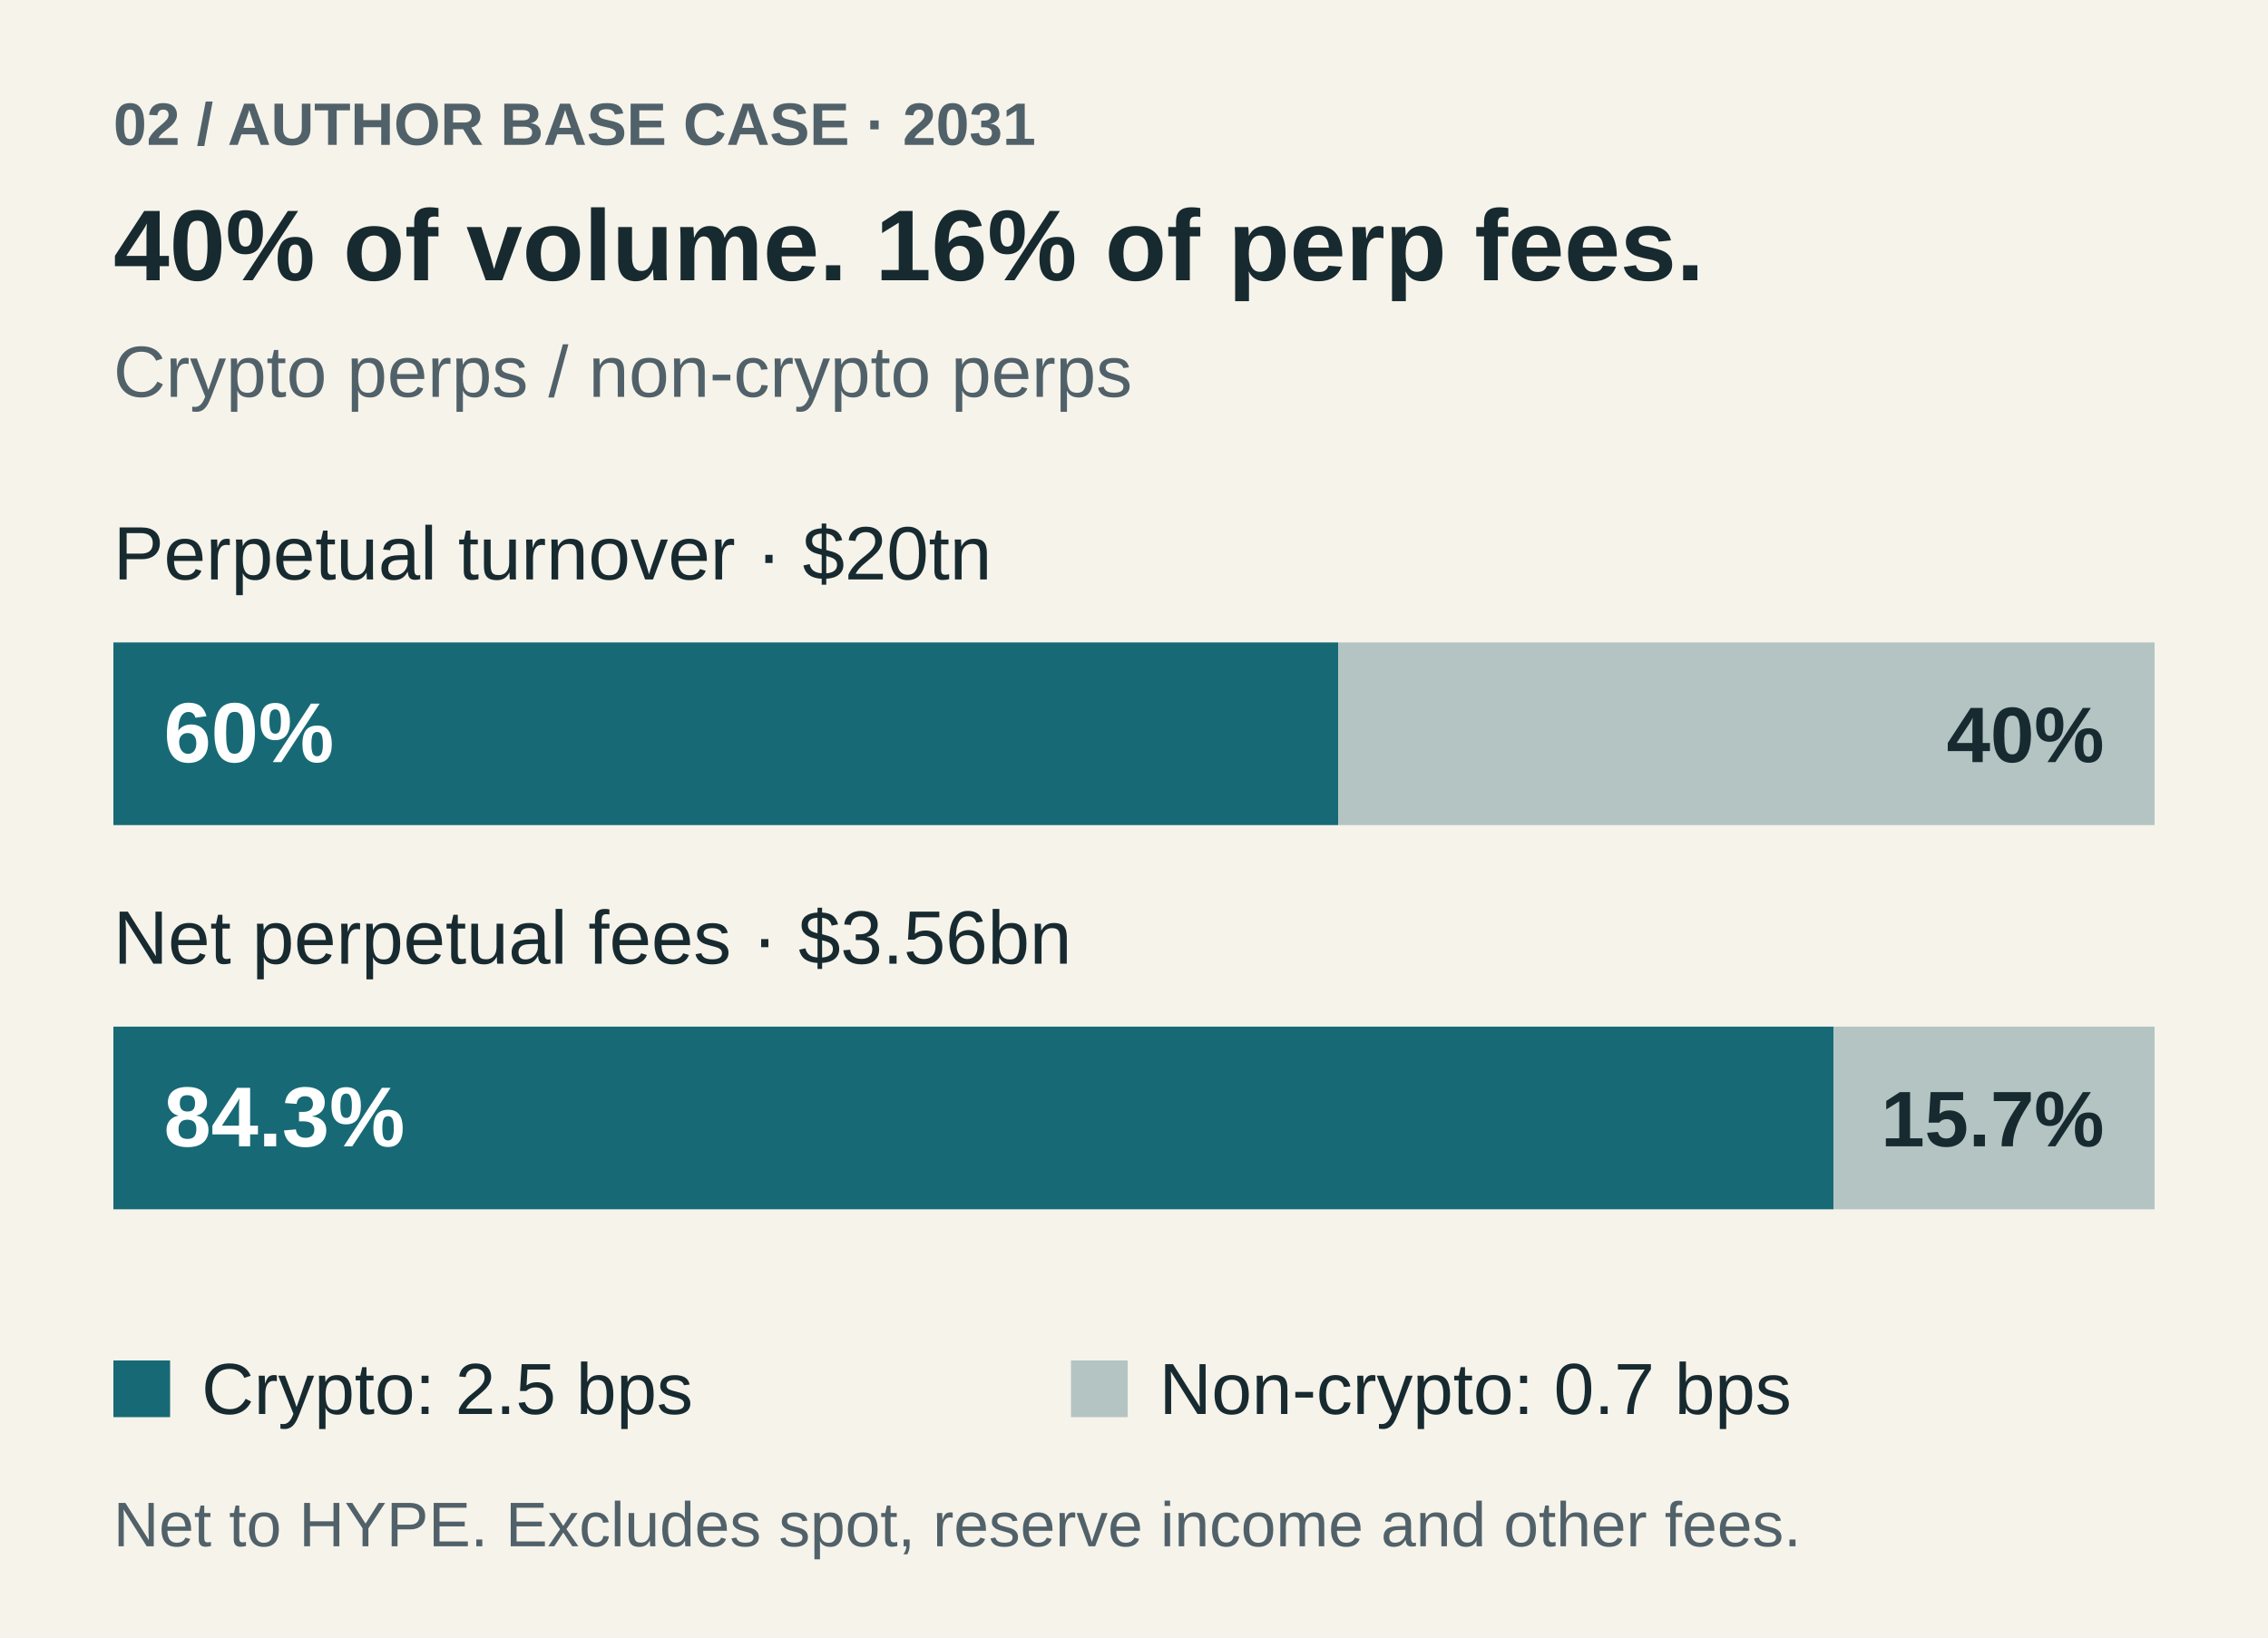
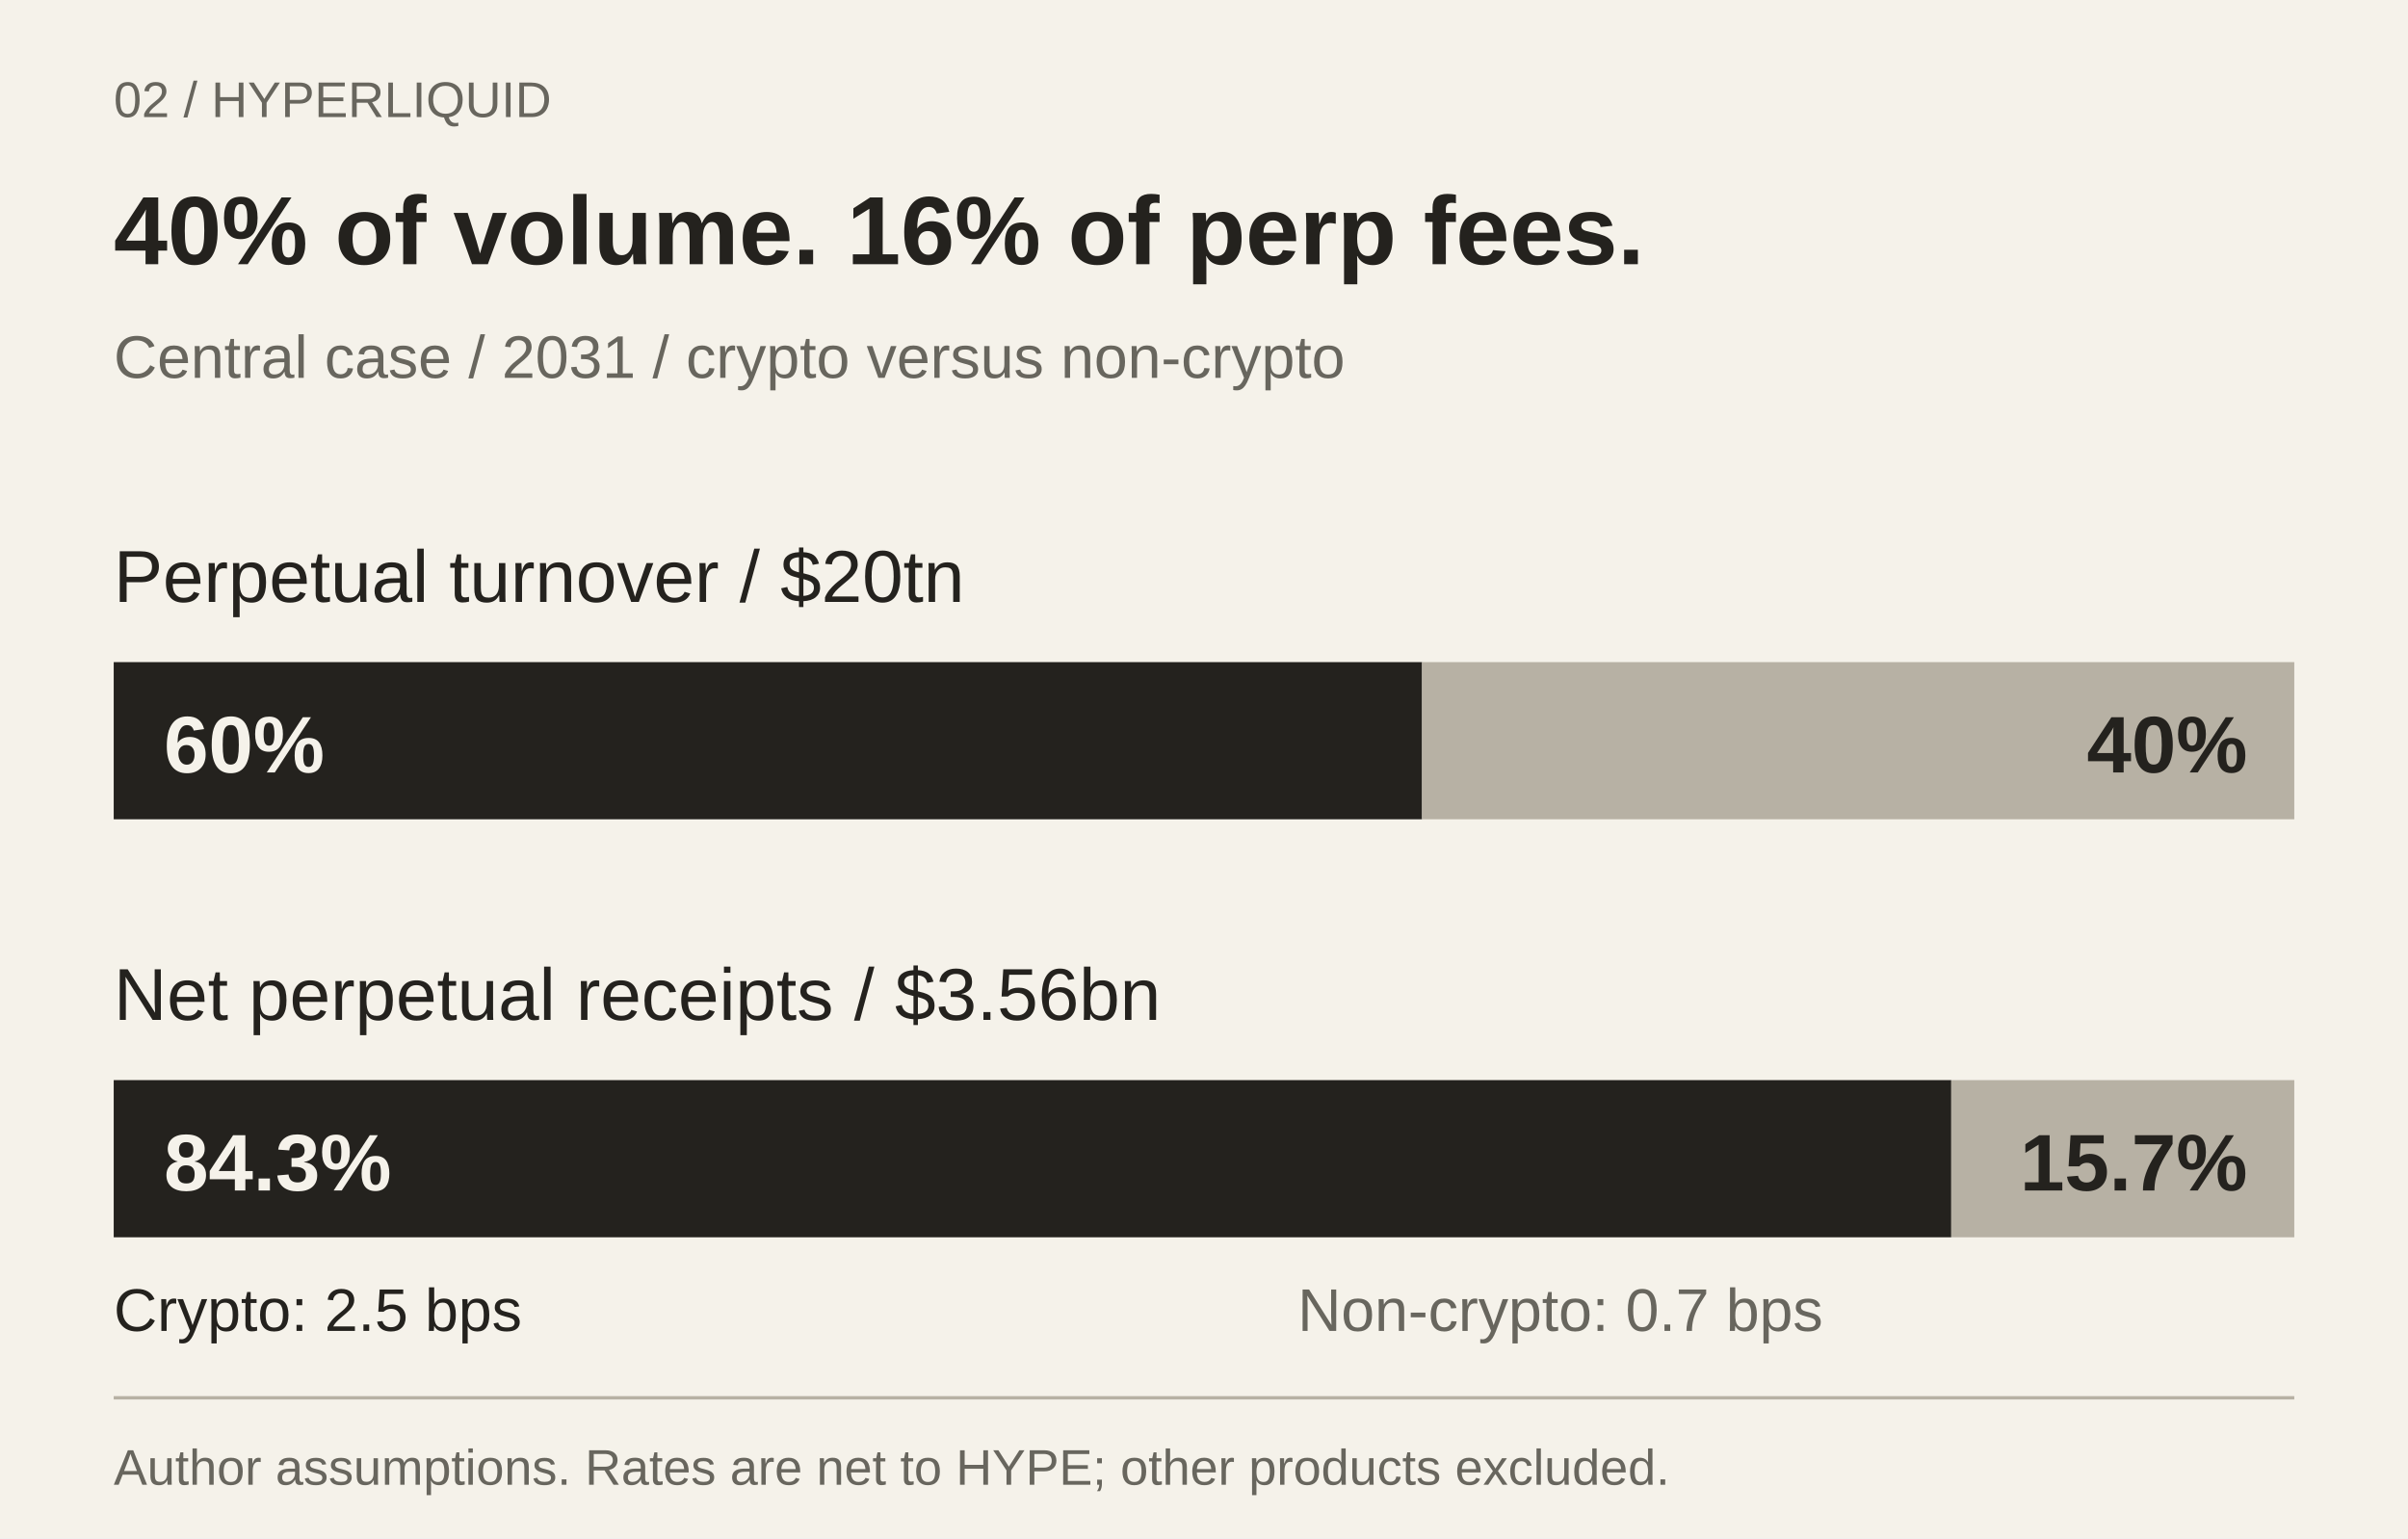
- <svg xmlns="http://www.w3.org/2000/svg" width="1440" height="1040" viewBox="0 0 720 520" role="img" aria-labelledby="title desc">
-   <rect width="720" height="520" fill="#F6F3EA" />
+ <svg xmlns="http://www.w3.org/2000/svg" width="1440" height="920" viewBox="0 0 720 460" role="img" aria-labelledby="title desc">
+   <defs>
+     <pattern id="hatch" patternUnits="userSpaceOnUse" width="6" height="6">
+       <path d="M-1 1L1-1M0 6L6 0M5 7L7 5" stroke="#68665e" stroke-width="1.3" />
+     </pattern>
+   </defs>
+   <rect x="0.000" y="0.000" width="720.000" height="460.000" fill="#f5f2ea" />
  <g font-family="Arial, Helvetica, sans-serif">
-     <text x="36" y="46" font-size="19" fill="#516169" font-weight="600" text-anchor="start">02 / AUTHOR BASE CASE · 2031</text>
-     <text x="36" y="89" font-size="32" fill="#172A30" font-weight="700" text-anchor="start">40% of volume. 16% of perp fees.</text>
-     <text x="36" y="126" font-size="23" fill="#516169" font-weight="400" text-anchor="start">Crypto perps / non-crypto perps</text>
-     <text x="36" y="184" font-size="24" fill="#172A30" font-weight="400" text-anchor="start">Perpetual turnover · $20tn</text>
-     <rect x="36" y="204" width="388.8" height="58" fill="#176A75" />
-     <rect x="424.8" y="204" width="259.2" height="58" fill="#B3C4C3" />
-     <text x="52" y="242" font-size="27" fill="#FFFFFF" font-weight="700" text-anchor="start">60%</text>
-     <text x="668" y="242" font-size="25" fill="#172A30" font-weight="700" text-anchor="end">40%</text>
-     <text x="36" y="306" font-size="24" fill="#172A30" font-weight="400" text-anchor="start">Net perpetual fees · $3.56bn</text>
-     <rect x="36" y="326" width="546.067" height="58" fill="#176A75" />
-     <rect x="582.067" y="326" width="101.933" height="58" fill="#B3C4C3" />
-     <text x="52" y="364" font-size="27" fill="#FFFFFF" font-weight="700" text-anchor="start">84.3%</text>
-     <text x="668" y="364" font-size="25" fill="#172A30" font-weight="700" text-anchor="end">15.7%</text>
-     <rect x="36" y="432" width="18" height="18" fill="#176A75" />
-     <text x="64" y="449" font-size="23" fill="#172A30" font-weight="400" text-anchor="start">Crypto: 2.5 bps</text>
-     <rect x="340" y="432" width="18" height="18" fill="#B3C4C3" />
-     <text x="368" y="449" font-size="23" fill="#172A30" font-weight="400" text-anchor="start">Non-crypto: 0.7 bps</text>
-     <text x="36" y="491" font-size="20" fill="#516169" font-weight="400" text-anchor="start">Net to HYPE. Excludes spot, reserve income and other fees.</text>
+     <text x="34" y="35" font-size="15" fill="#68665e" font-weight="400" text-anchor="start">02 / HYPERLIQUID</text>
+     <text x="34" y="79" font-size="29" fill="#24221e" font-weight="600" text-anchor="start">40% of volume. 16% of perp fees.</text>
+     <text x="34" y="113" font-size="18" fill="#68665e" font-weight="400" text-anchor="start">Central case / 2031 / crypto versus non-crypto</text>
+     <text x="34" y="180" font-size="22" fill="#24221e" font-weight="400" text-anchor="start">Perpetual turnover / $20tn</text>
+     <rect x="34.000" y="198.000" width="391.200" height="47.000" fill="#24221e" />
+     <rect x="425.200" y="198.000" width="260.800" height="47.000" fill="#b7b1a4" />
+     <text x="49" y="231" font-size="24" fill="#f5f2ea" font-weight="600" text-anchor="start">60%</text>
+     <text x="672" y="231" font-size="24" fill="#24221e" font-weight="600" text-anchor="end">40%</text>
+     <text x="34" y="305" font-size="22" fill="#24221e" font-weight="400" text-anchor="start">Net perpetual receipts / $3.56bn</text>
+     <rect x="34.000" y="323.000" width="549.438" height="47.000" fill="#24221e" />
+     <rect x="583.438" y="323.000" width="102.562" height="47.000" fill="#b7b1a4" />
+     <text x="49" y="356" font-size="24" fill="#f5f2ea" font-weight="600" text-anchor="start">84.3%</text>
+     <text x="672" y="356" font-size="24" fill="#24221e" font-weight="600" text-anchor="end">15.7%</text>
+     <text x="34" y="398" font-size="18" fill="#24221e" font-weight="400" text-anchor="start">Crypto: 2.5 bps</text>
+     <text x="388" y="398" font-size="18" fill="#68665e" font-weight="400" text-anchor="start">Non-crypto: 0.7 bps</text>
+     <line x1="34" x2="686" y1="418" y2="418" stroke="#b7b1a4" />
+     <text x="34" y="444" font-size="15" fill="#68665e" font-weight="400" text-anchor="start">Author assumptions. Rates are net to HYPE; other products excluded.</text>
  </g>
</svg>
